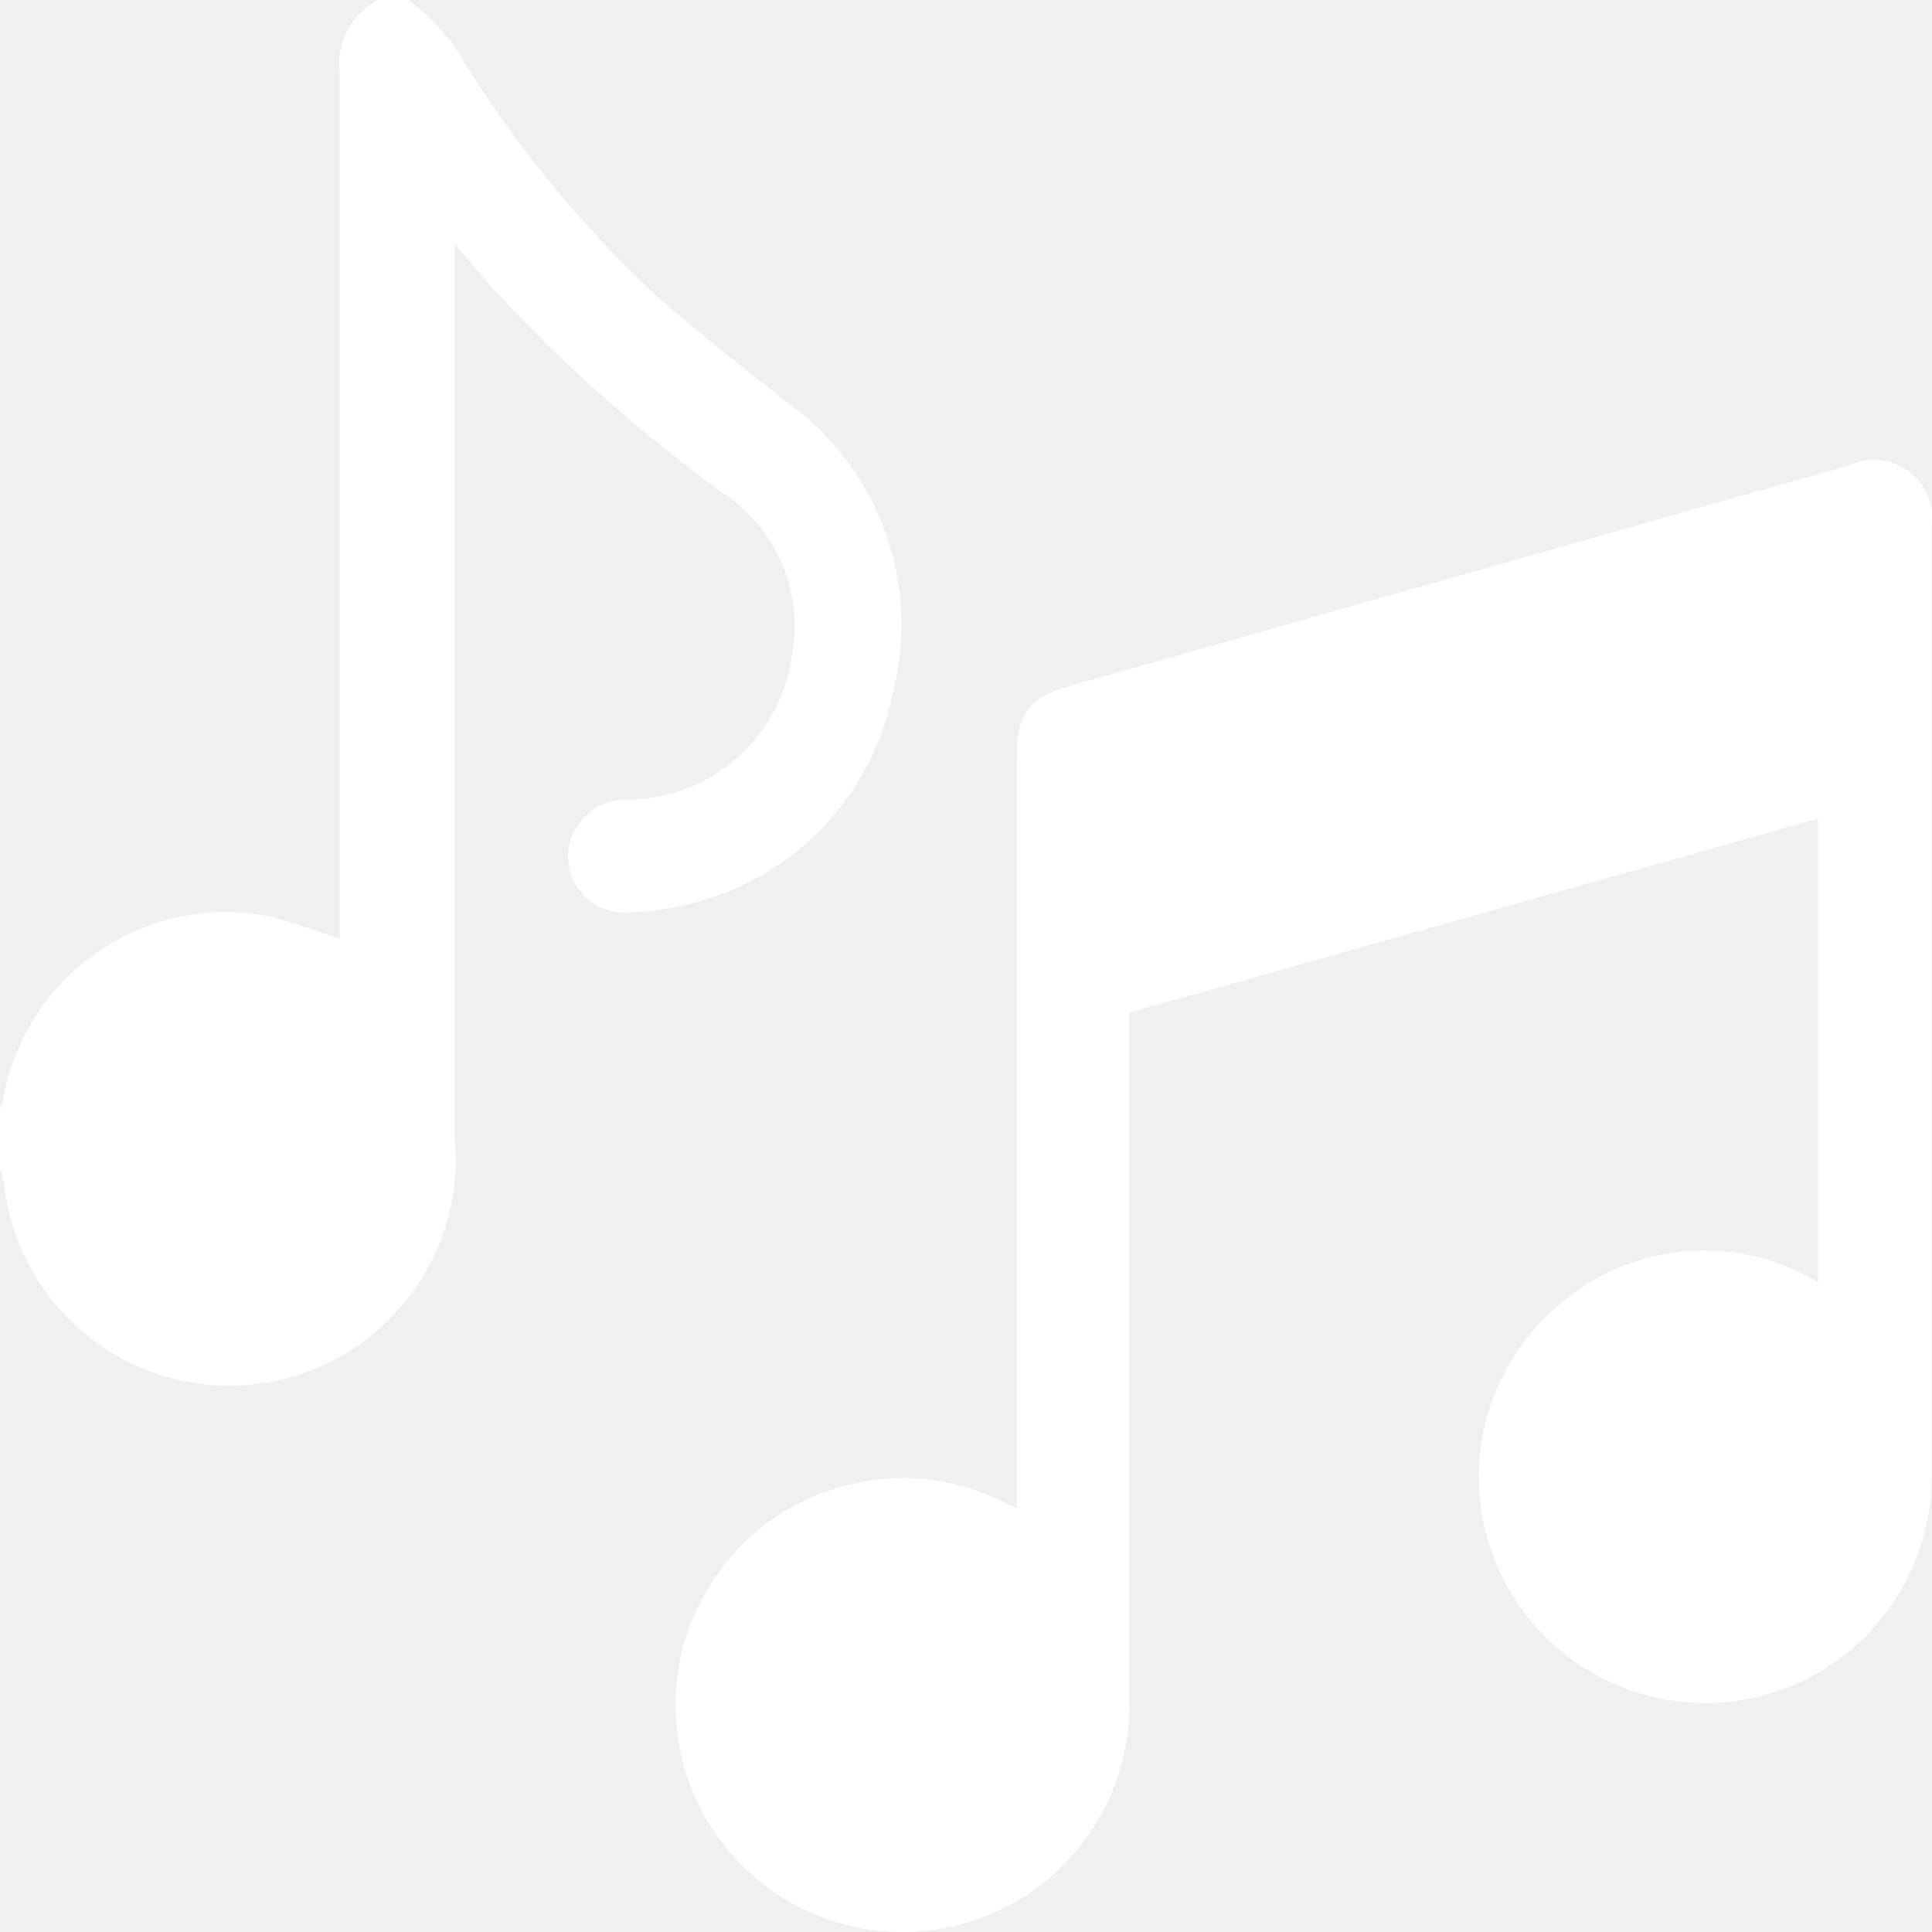
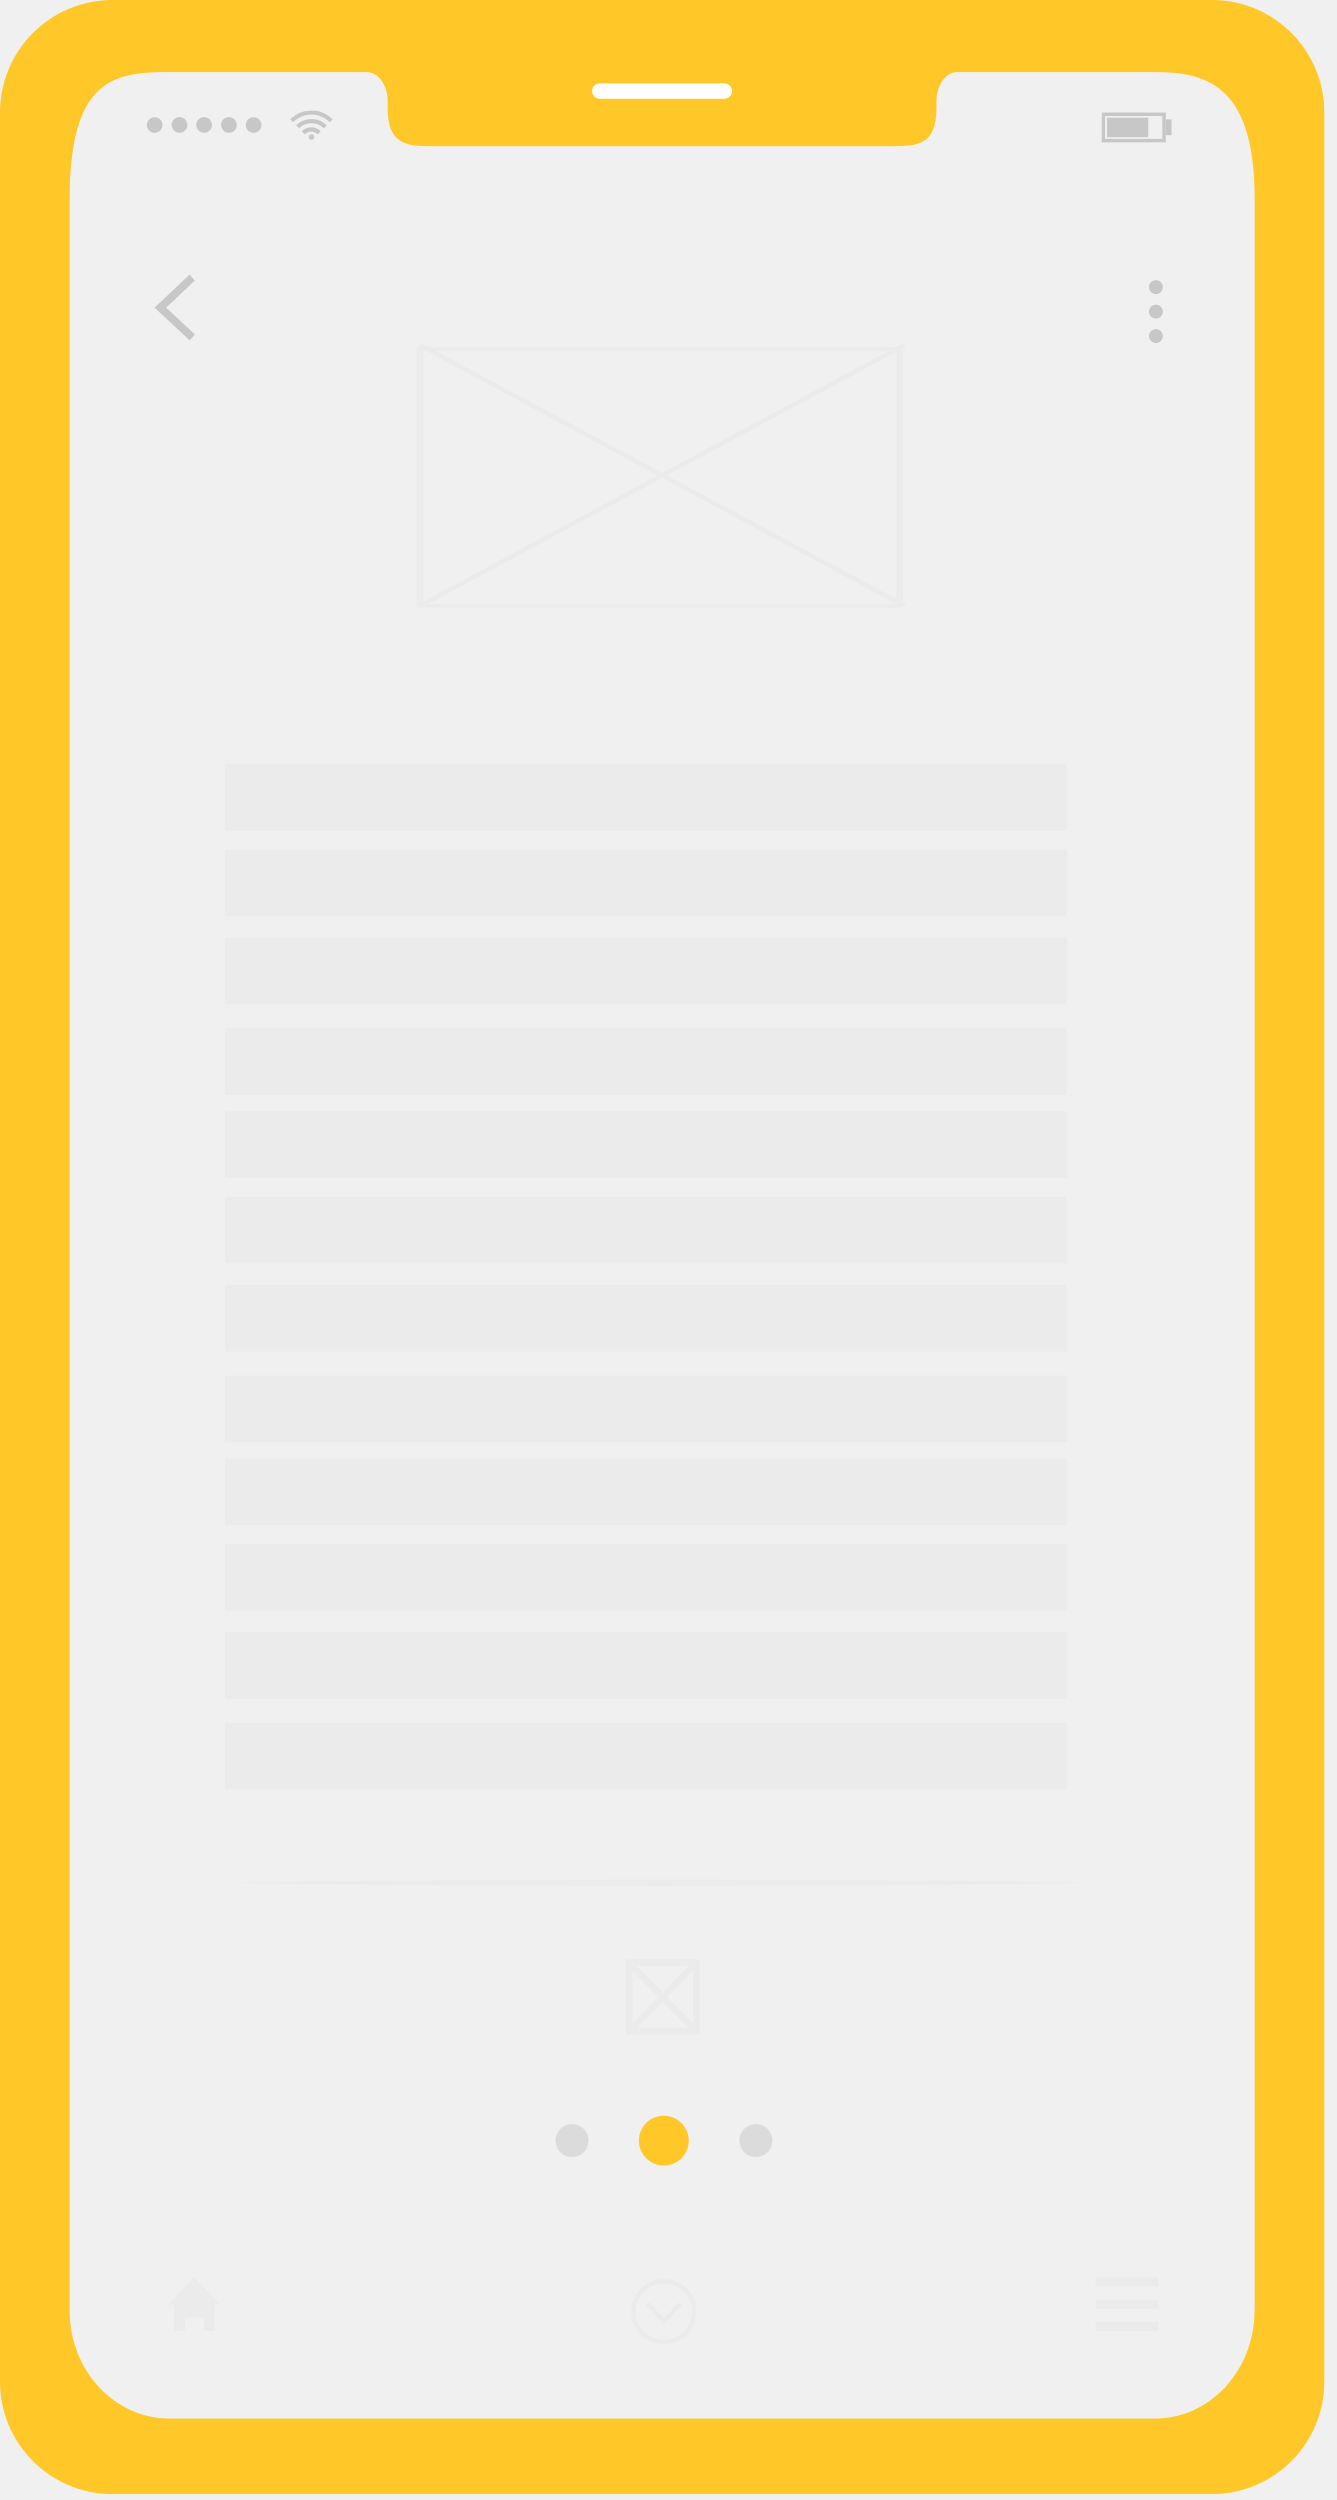
- <svg xmlns="http://www.w3.org/2000/svg" viewBox="0 0 36.46 36.45">
-   <path d="M14,6.72a5.92,5.92,0,0,1,.83.83,21.64,21.64,0,0,0,4,4.9c.75.64,1.53,1.25,2.3,1.86a5.16,5.16,0,0,1,2,5.48,5.14,5.14,0,0,1-4.12,4.05,4.68,4.68,0,0,1-1,.1A1.06,1.06,0,0,1,17,22.89a1.09,1.09,0,0,1,1.1-1.08,3.15,3.15,0,0,0,3.13-2.76,3,3,0,0,0-1.27-3,29.31,29.31,0,0,1-4.41-3.92l-.69-.8v.48c0,5.46,0,10.92,0,16.38A4.27,4.27,0,0,1,6.35,29a2,2,0,0,0-.07-.23V27.65a1.55,1.55,0,0,0,.07-.23A4.26,4.26,0,0,1,11.29,24a11.26,11.26,0,0,1,1.4.44v-.4c0-5.32,0-10.63,0-15.95a1.35,1.35,0,0,1,.79-1.4Z" transform="translate(-6.28 -6.72)" style="fill:#fff" />
-   <path d="M40.59,30.92V22.17l-13,3.66v13a4.28,4.28,0,1,1-5-4.15,4.13,4.13,0,0,1,2.59.37l.29.14V21.05c0-.89.21-1.17,1.05-1.4L41.18,15.5a1.1,1.1,0,0,1,1.55,1.18c0,6,0,12,0,17.94A4.27,4.27,0,0,1,34.43,36a4.23,4.23,0,0,1,1.21-4.6,4.17,4.17,0,0,1,4.61-.67Z" transform="translate(-6.28 -6.72)" style="fill:#fff" />
+ <svg xmlns="http://www.w3.org/2000/svg" width="77" height="144" fill="none">
+   <path fill="#FFC727" d="M69.86 0H6.44A6.48 6.48 0 0 0 0 6.53v130.6a6.48 6.48 0 0 0 6.42 6.53h63.44a6.48 6.48 0 0 0 6.42-6.54V6.53A6.48 6.48 0 0 0 69.86 0Zm2.4 133.1c0 3.43-2.57 6.21-5.74 6.21H9.76c-3.18 0-5.75-2.78-5.75-6.22V11.5c0-7 2.57-7.35 5.75-7.35h11.37c.66 0 1.2.75 1.2 1.68v.4c0 2.19 1.2 2.19 2.66 2.19h26.3c1.47 0 2.65 0 2.65-2.2v-.39c0-.93.54-1.68 1.2-1.68h11.38c3.17 0 5.75.93 5.75 7.35v121.6Z" />
+   <path fill="#fff" d="M41.72 5.69h-7.17a.44.44 0 1 1 0-.89h7.17a.44.44 0 0 1 0 .89Z" />
+   <path fill="#C7C7C7" d="M10.92 19.6 8.9 17.72l2.02-1.9.3.34-1.65 1.56 1.66 1.55-.31.33Zm56.06-3.06a.4.4 0 1 1-.8 0 .4.4 0 0 1 .8 0Zm0 1.41a.4.4 0 1 1-.8 0 .4.4 0 0 1 .8 0Zm0 1.41a.4.4 0 1 1-.8 0 .4.4 0 0 1 .8 0ZM19.17 6.87l-.11.11-.06.06a1.5 1.5 0 0 0-2.12 0l-.06-.06-.1-.1.13-.13a1.76 1.76 0 0 1 .75-.35c.07 0 .14 0 .21-.03h.33a1.74 1.74 0 0 1 .9.4l.11.1h.02Z" />
+   <path fill="#C7C7C7" d="m17.23 7.39-.17-.17a1.25 1.25 0 0 1 1.76 0l-.17.17a1 1 0 0 0-1.42 0Z" />
+   <path fill="#C7C7C7" d="m18.47 7.57-.17.17a.5.5 0 0 0-.37-.16.52.52 0 0 0-.38.16l-.17-.17a.75.75 0 0 1 1.1 0Z" />
+   <path fill="#C7C7C7" d="M18.1 7.9a.16.16 0 0 1-.22.14.15.15 0 0 1-.1-.15.15.15 0 0 1 .16-.15.15.15 0 0 1 .16.15Zm-9.64-.7a.45.45 0 1 1 .9 0 .45.45 0 0 1-.9 0Zm1.42 0a.45.45 0 1 1 .91 0 .45.45 0 0 1-.9 0Zm1.42 0a.45.45 0 1 1 .91 0 .45.45 0 0 1-.9 0Zm1.43 0a.45.45 0 1 1 .91 0 .45.45 0 0 1-.9 0Zm1.43 0a.45.45 0 1 1 .9 0 .45.45 0 0 1-.9 0Zm52.99 1h-3.69V6.48h3.69V8.2Zm-3.5-.2h3.3V6.68h-3.3V8Z" />
+   <path fill="#C7C7C7" d="M66.14 6.78h-2.37V7.9h2.37V6.78Zm1.34.1h-.33v.91h.33v-.9Z" />
+   <path fill="#EBEBEB" d="M12.7 132.74h-.33v1.53h-.62v-.78h-1.1v.78h-.63v-1.53h-.33l1.5-1.56 1.51 1.56Zm54.03-1.56H63.1v.52h3.63v-.52Zm0 1.29H63.1v.52h3.63v-.52Zm0 1.28H63.1v.53h3.63v-.53Zm-27.45-.97-1.04 1.1-1.03-1.1.18-.17.85.9.86-.9.18.17Z" />
+   <path fill="#EBEBEB" d="M38.24 135.03a1.88 1.88 0 1 1 0-3.76 1.88 1.88 0 0 1 0 3.76Zm0-3.51a1.63 1.63 0 1 0 0 3.26 1.63 1.63 0 0 0 0-3.26Z" />
+   <path fill="#DBDBDB" d="M33.9 123.3a.95.95 0 1 1-1.9 0 .95.95 0 0 1 1.9 0Z" />
+   <path fill="#FFC727" d="M39.67 123.3a1.43 1.43 0 1 1-2.87 0 1.43 1.43 0 0 1 2.87 0Z" />
+   <path fill="#DBDBDB" d="M44.49 123.3a.95.95 0 1 1-1.9 0 .95.95 0 0 1 1.9 0Z" />
+   <path fill="#EBEBEB" d="M40.3 117.18h-4.24v-4.32h4.24v4.32Zm-3.86-.38h3.48v-3.56h-3.48v3.56Z" />
+   <path fill="#EBEBEB" d="m36.38 112.92-.27.27 3.86 3.94.27-.26-3.86-3.95Z" />
+   <path fill="#EBEBEB" d="m39.97 112.93-3.85 3.94.26.26 3.86-3.94-.27-.26ZM52 35H24V20h28v15Zm-27.63-.2h27.26V20.2H24.37v14.6Z" />
+   <path fill="#EBEBEB" d="m24.32 19.8-.26.14 27.88 15.03.27-.15L24.32 19.8Z" />
+   <path fill="#EBEBEB" d="M51.94 19.8 24.06 34.83l.26.14 27.89-15.02-.27-.15Zm-38.7 88.64c4.15-.08 8.3-.1 12.45-.14l12.45-.04 12.45.04 6.22.05 6.22.1-6.22.08-6.22.06-12.45.04-12.45-.03c-4.15-.04-8.3-.08-12.45-.16Zm48.21-39.51H12.97v3.84h48.48v-3.84Zm0-20H12.97v3.84h48.48v-3.84Zm0 40H12.97v3.84h48.48v-3.84Zm0-24.93H12.97v3.85h48.48V64Zm0-20H12.97v3.85h48.48V44Zm0 40H12.97v3.85h48.48V84Zm0-4.77H12.97v3.84h48.48v-3.84Zm0-20H12.97v3.84h48.48v-3.84Zm0 40H12.97v3.84h48.48v-3.84Zm0-25.23H12.97v3.85h48.48V74Zm0-20H12.97v3.85h48.48V54Zm0 40H12.97v3.85h48.48V94Z" />
</svg>
